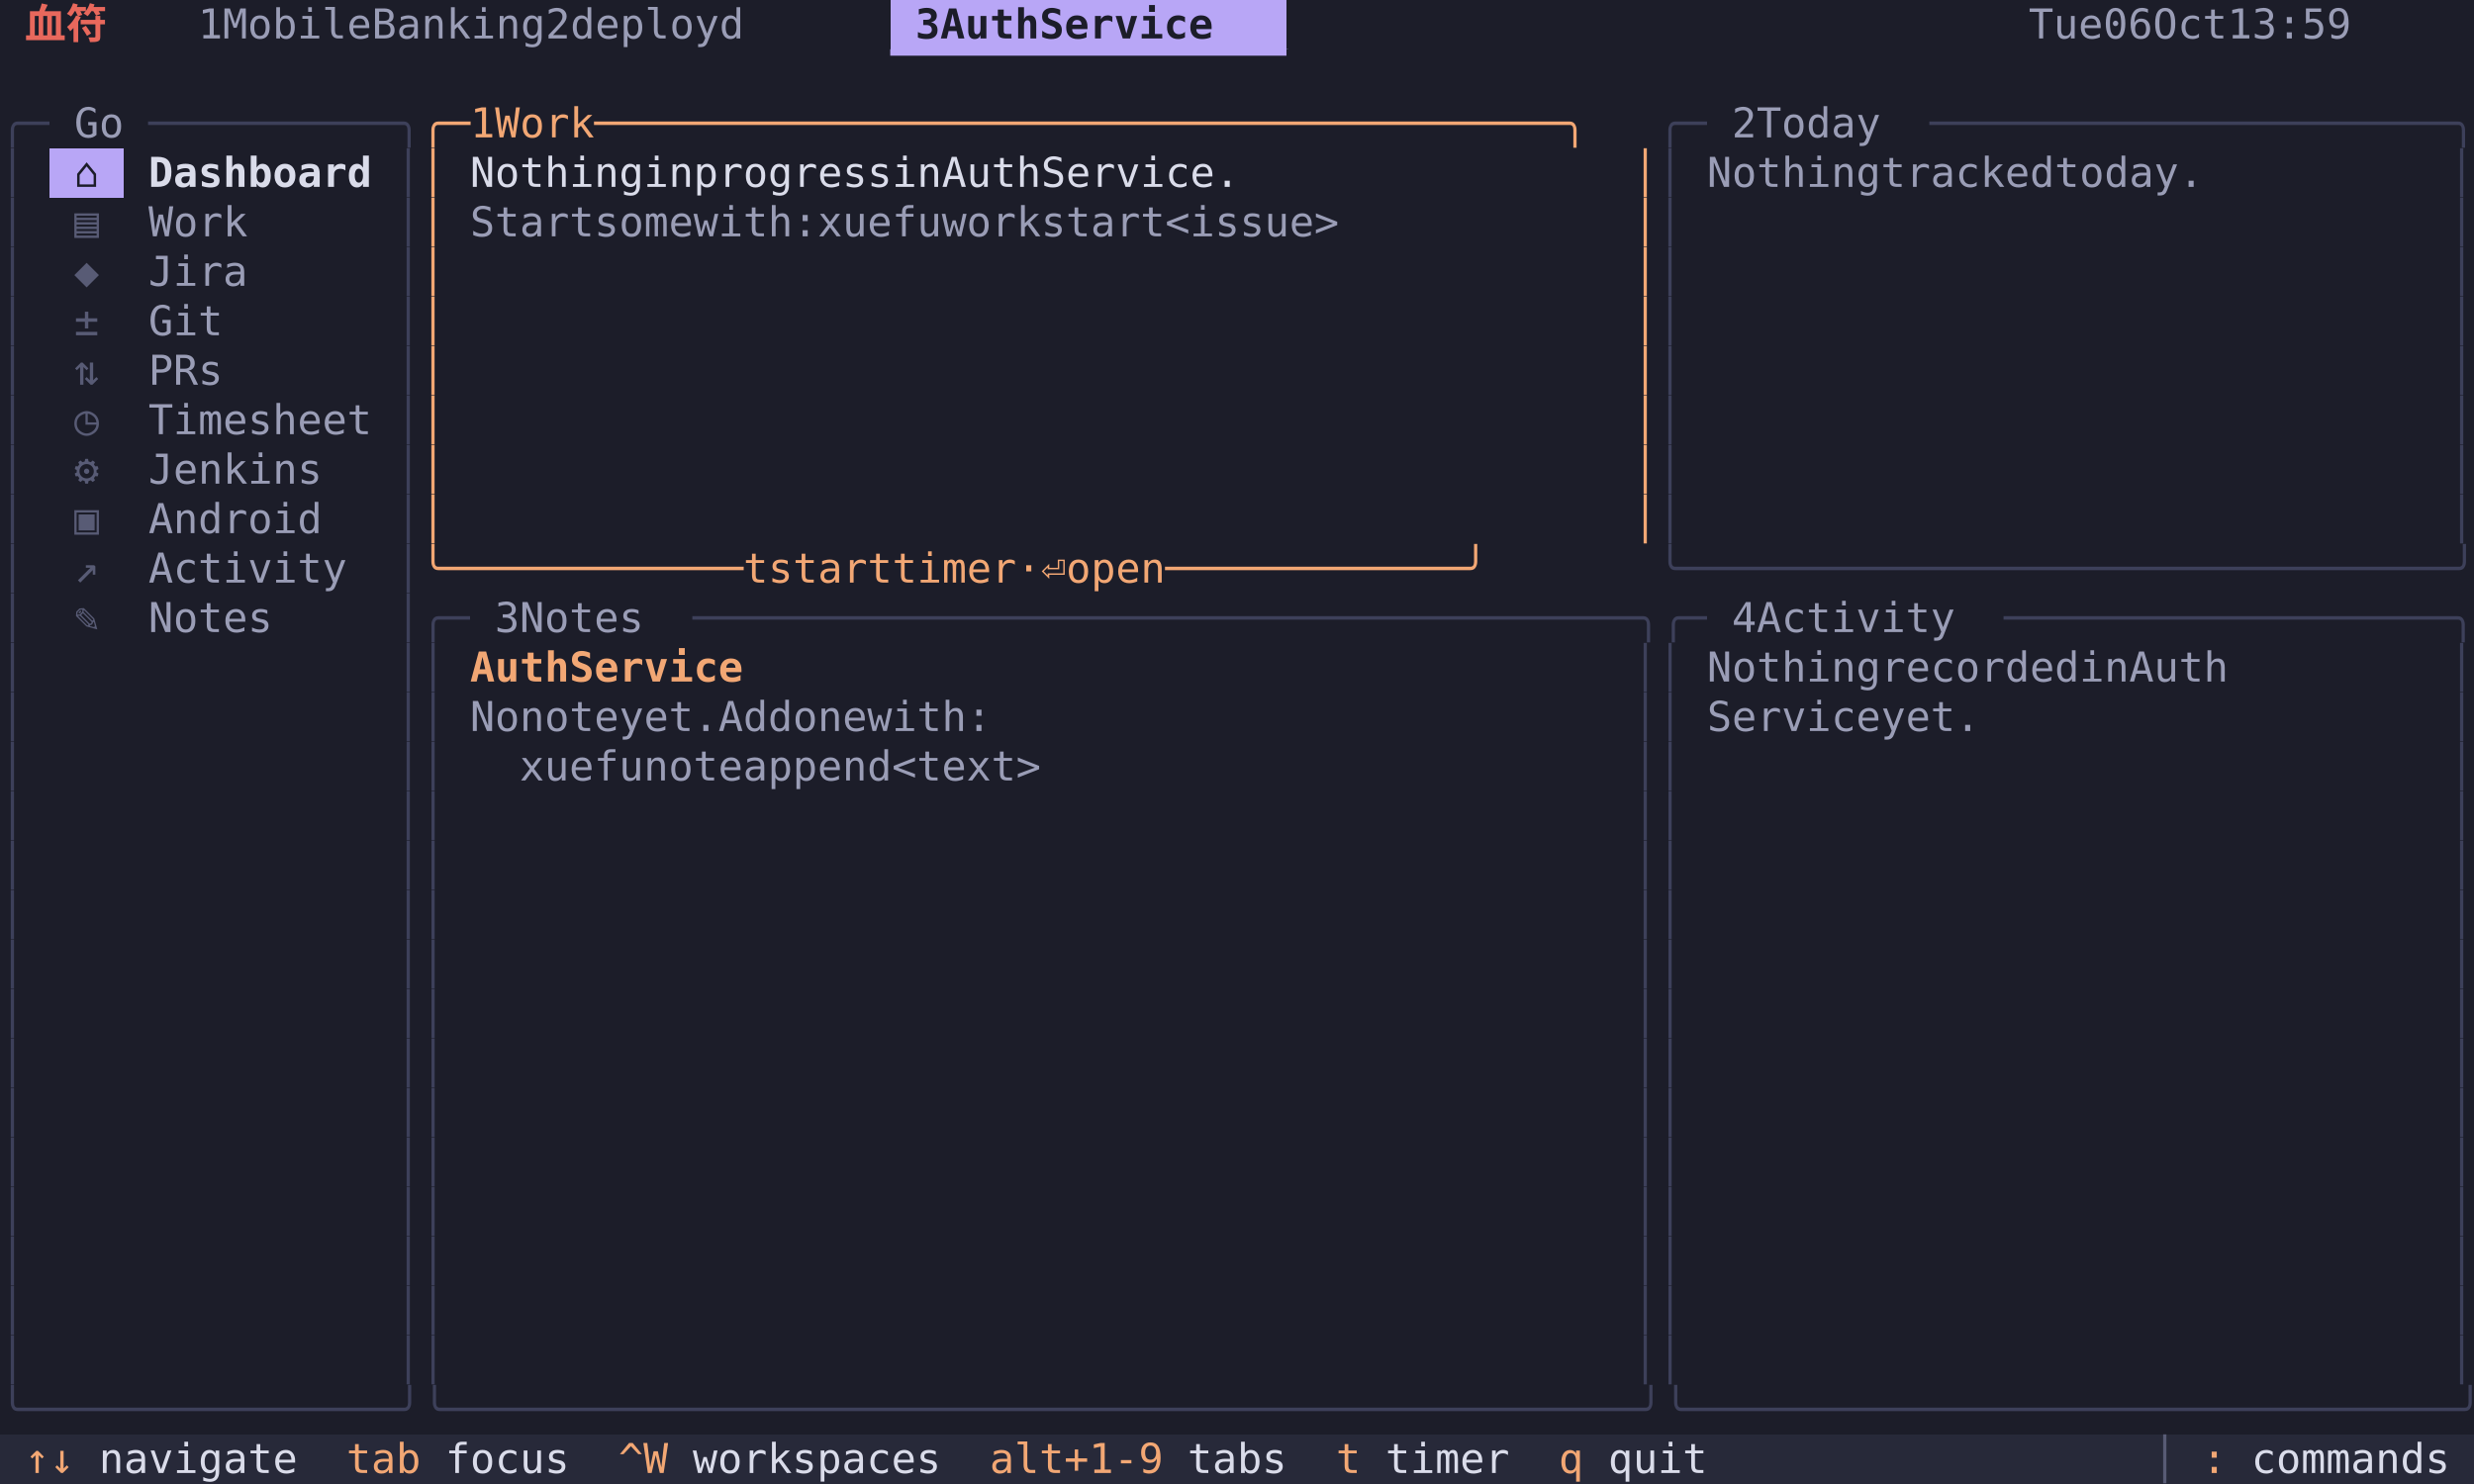
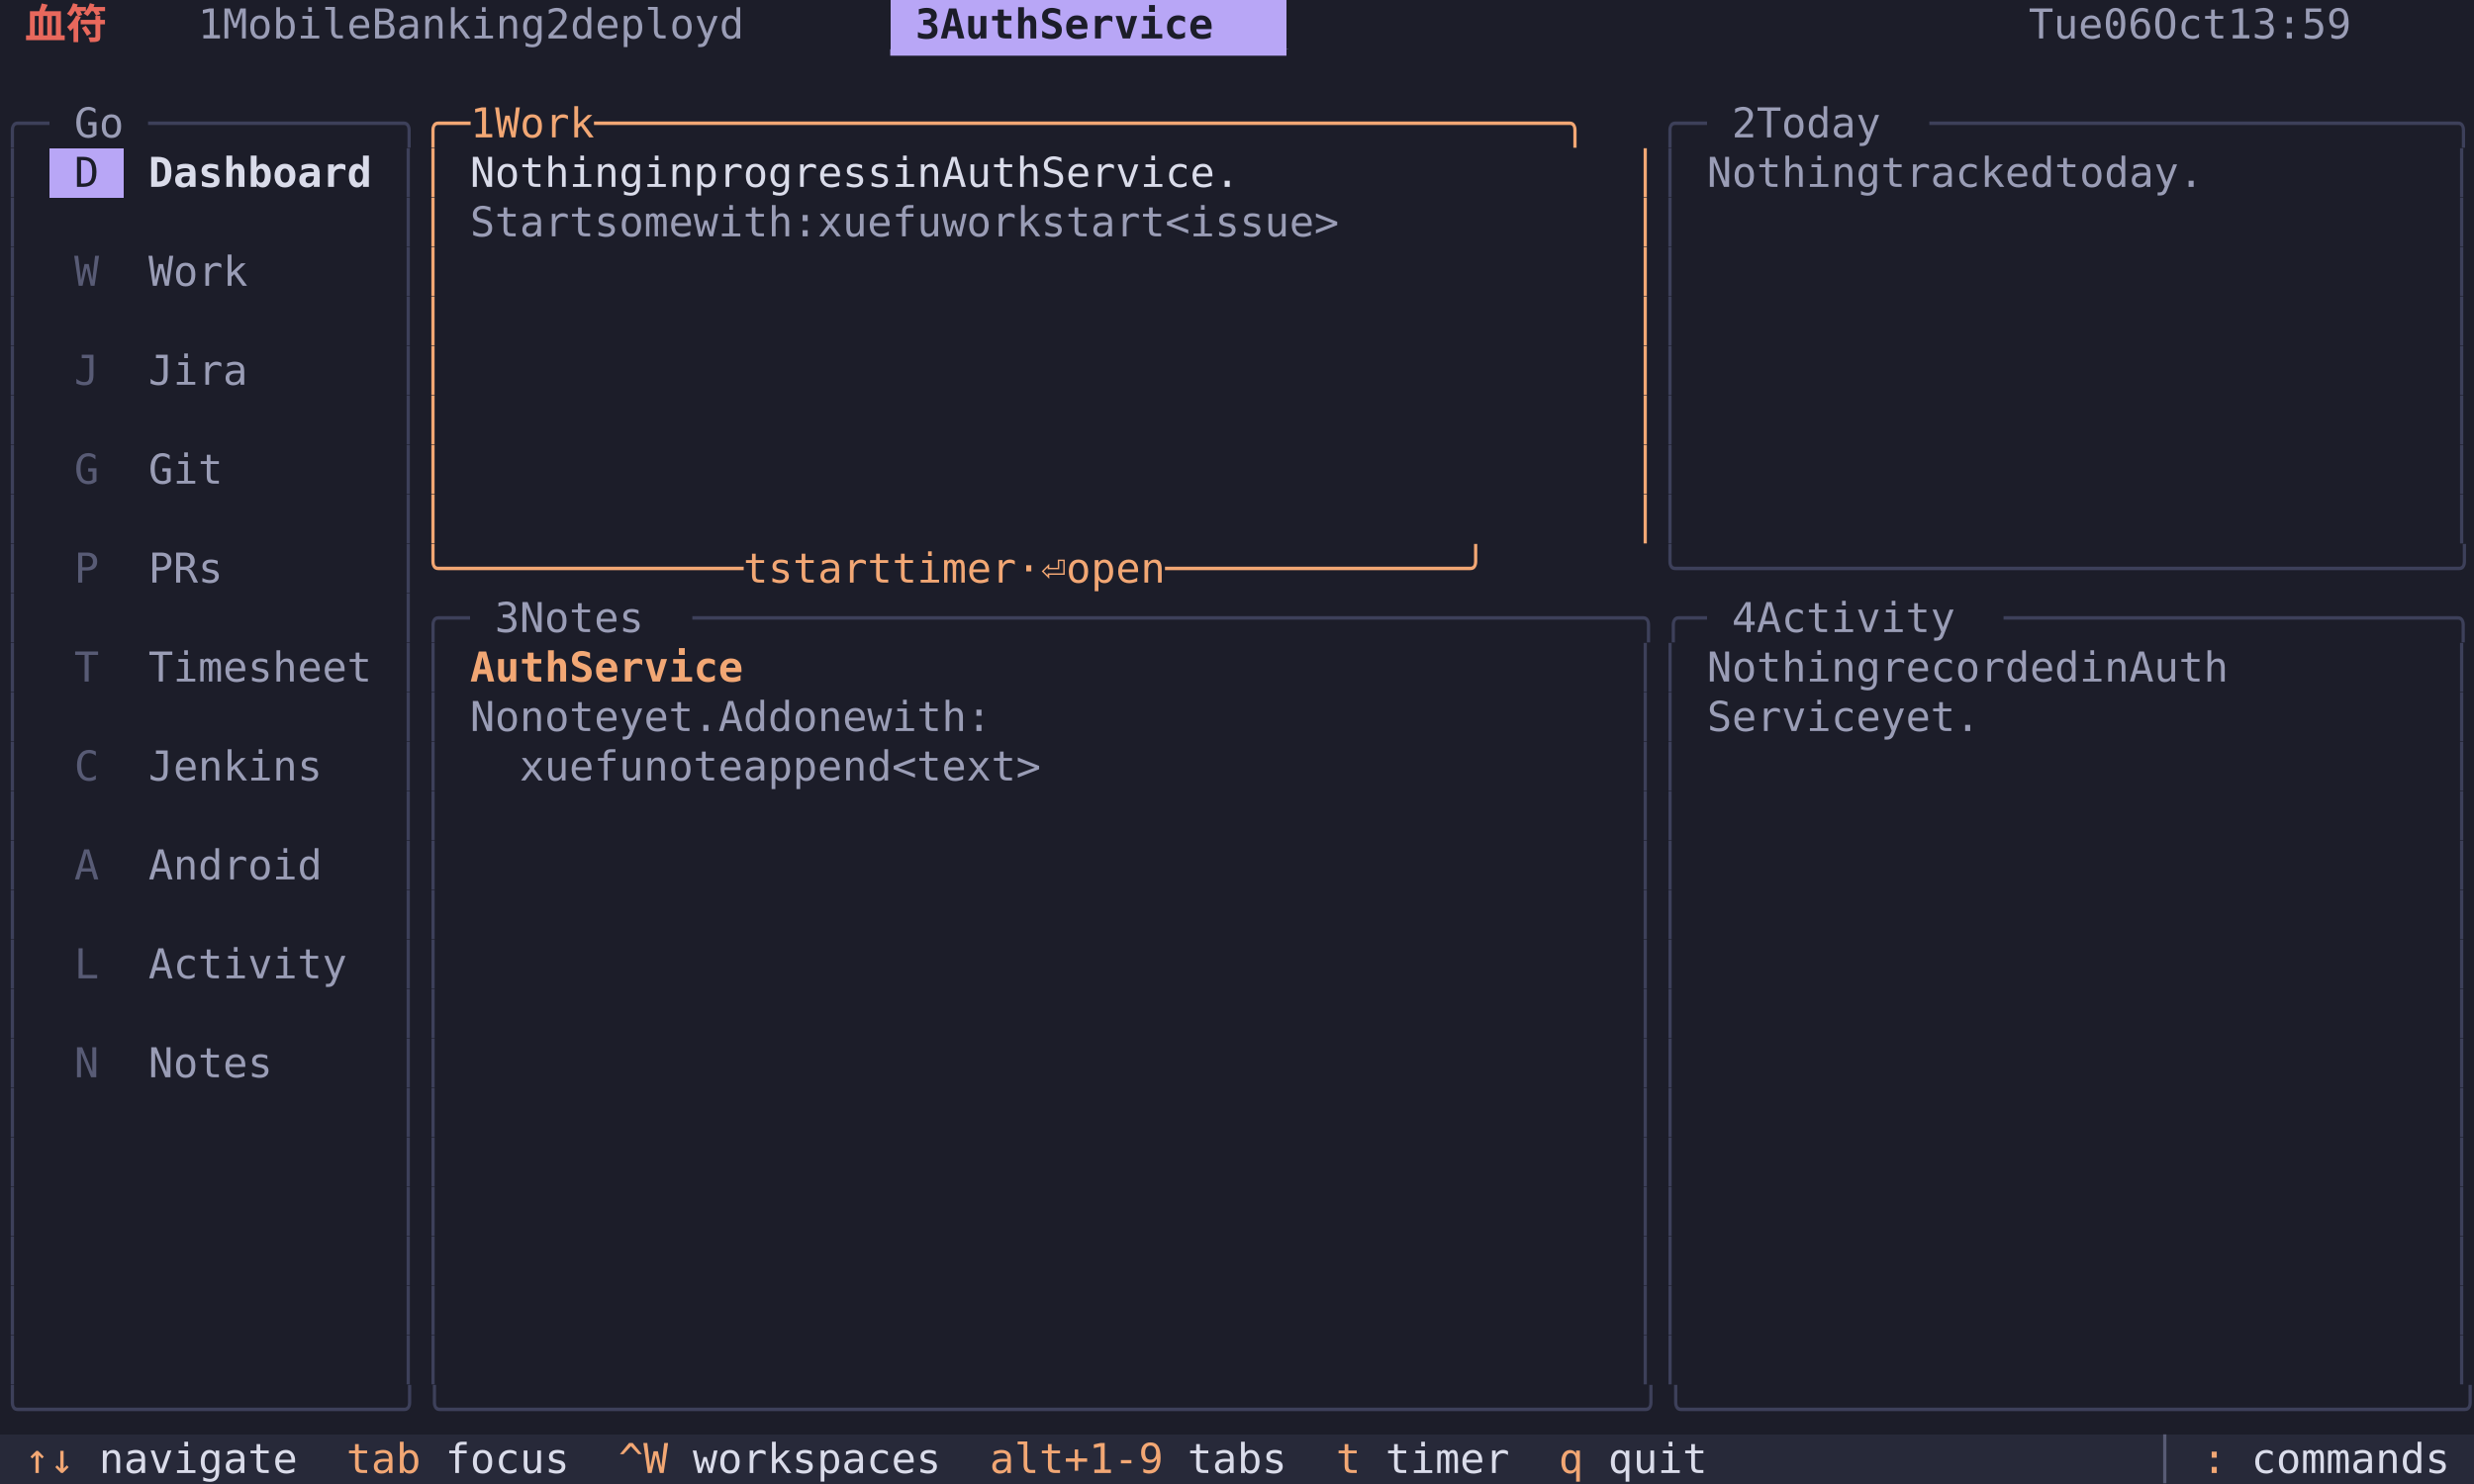
<svg xmlns="http://www.w3.org/2000/svg" width="900" height="540" viewBox="0 0 900 540" font-family="Menlo, 'DejaVu Sans Mono', 'Hiragino Sans GB', 'Noto Sans CJK SC', 'PingFang SC', monospace" font-size="15">
  <rect x="0" y="0" width="9" height="18" fill="#1c1d29" />
  <rect x="9" y="0" width="36" height="18" fill="#1c1d29" />
  <text x="9 27" y="14" fill="#e8685c" font-weight="bold">血符</text>
  <rect x="45" y="0" width="18" height="18" fill="#1c1d29" />
  <rect x="63" y="0" width="261" height="18" fill="#1c1d29" />
  <text x="72 90 99 108 117 126 135 153 162 171 180 189 198 207 234 252 261 270 279 288 297 306" y="14" fill="#9a9db6">1MobileBanking2deployd</text>
  <rect x="324" y="0" width="144" height="18" fill="#b8a6f6" />
  <text x="333 351 360 369 378 396 405 414 423 432 441 450" y="14" fill="#1c1d29" font-weight="bold">3AuthService</text>
  <rect x="468" y="0" width="270" height="18" fill="#1c1d29" />
  <rect x="738" y="0" width="153" height="18" fill="#1c1d29" />
  <text x="738 747 756 774 783 801 810 819 846 855 864 873 882" y="14" fill="#9a9db6">Tue06Oct13:59</text>
  <rect x="891" y="0" width="9" height="18" fill="#1c1d29" />
  <rect x="0" y="18" width="9" height="18" fill="#1c1d29" />
  <rect x="9" y="18" width="459" height="18" fill="#1c1d29" />
  <text x="324 333 342 351 360 369 378 387 396 405 414 423 432 441 450 459" y="32" fill="#b8a6f6">▔▔▔▔▔▔▔▔▔▔▔▔▔▔▔▔</text>
  <rect x="468" y="18" width="432" height="18" fill="#1c1d29" />
  <rect x="0" y="36" width="18" height="18" fill="#1c1d29" />
  <text x="0 9" y="50" fill="#3d405a">╭─</text>
  <rect x="18" y="36" width="36" height="18" fill="#1c1d29" />
  <text x="27 36" y="50" fill="#9a9db6">Go</text>
  <rect x="54" y="36" width="99" height="18" fill="#1c1d29" />
  <text x="54 63 72 81 90 99 108 117 126 135 144" y="50" fill="#3d405a">──────────╮</text>
  <rect x="153" y="36" width="450" height="18" fill="#1c1d29" />
  <text x="153 162 180 198 207 216 225 243 252 261 270 279 288 297 306 315 324 333 342 351 360 369 378 387 396 405 414 423 432 441 450 459 468 477 486 495 504 513 522 531 540 549 558 567 576 585 594" y="50" fill="#f2a774">╭─1Work───────────────────────────────────────╮</text>
  <rect x="603" y="36" width="18" height="18" fill="#1c1d29" />
  <text x="603 612" y="50" fill="#3d405a">╭─</text>
  <rect x="621" y="36" width="81" height="18" fill="#1c1d29" />
  <text x="630 648 657 666 675 684" y="50" fill="#9a9db6">2Today</text>
  <rect x="702" y="36" width="198" height="18" fill="#1c1d29" />
  <text x="702 711 720 729 738 747 756 765 774 783 792 801 810 819 828 837 846 855 864 873 882 891" y="50" fill="#3d405a">─────────────────────╮</text>
  <rect x="0" y="54" width="9" height="18" fill="#1c1d29" />
  <text x="0" y="68" fill="#3d405a">│</text>
  <rect x="9" y="54" width="9" height="18" fill="#1c1d29" />
  <rect x="18" y="54" width="27" height="18" fill="#b8a6f6" />
-   <text x="27" y="68" fill="#1c1d29">⌂</text>
+   <text x="27" y="68" fill="#1c1d29">D</text>
  <rect x="45" y="54" width="90" height="18" fill="#1c1d29" />
  <text x="54 63 72 81 90 99 108 117 126" y="68" fill="#dadcea" font-weight="bold">Dashboard</text>
  <rect x="135" y="54" width="9" height="18" fill="#1c1d29" />
  <rect x="144" y="54" width="9" height="18" fill="#1c1d29" />
  <text x="144" y="68" fill="#3d405a">│</text>
  <rect x="153" y="54" width="9" height="18" fill="#1c1d29" />
  <text x="153" y="68" fill="#f2a774">│</text>
  <rect x="162" y="54" width="9" height="18" fill="#1c1d29" />
  <rect x="171" y="54" width="324" height="18" fill="#1c1d29" />
  <text x="171 180 189 198 207 216 225 243 252 270 279 288 297 306 315 324 333 351 360 378 387 396 405 423 432 441 450 459 468 477 486" y="68" fill="#dadcea">NothinginprogressinAuthService.</text>
  <rect x="495" y="54" width="99" height="18" fill="#1c1d29" />
  <rect x="594" y="54" width="9" height="18" fill="#1c1d29" />
  <text x="594" y="68" fill="#f2a774">│</text>
  <rect x="603" y="54" width="9" height="18" fill="#1c1d29" />
  <text x="603" y="68" fill="#3d405a">│</text>
  <rect x="612" y="54" width="9" height="18" fill="#1c1d29" />
  <rect x="621" y="54" width="198" height="18" fill="#1c1d29" />
  <text x="621 630 639 648 657 666 675 693 702 711 720 729 738 747 765 774 783 792 801 810" y="68" fill="#9a9db6">Nothingtrackedtoday.</text>
  <rect x="819" y="54" width="72" height="18" fill="#1c1d29" />
  <rect x="891" y="54" width="9" height="18" fill="#1c1d29" />
  <text x="891" y="68" fill="#3d405a">│</text>
  <rect x="0" y="72" width="9" height="18" fill="#1c1d29" />
  <text x="0" y="86" fill="#3d405a">│</text>
-   <rect x="9" y="72" width="9" height="18" fill="#1c1d29" />
-   <rect x="18" y="72" width="27" height="18" fill="#1c1d29" />
-   <text x="27" y="86" fill="#585b75">▤</text>
-   <rect x="45" y="72" width="45" height="18" fill="#1c1d29" />
-   <text x="54 63 72 81" y="86" fill="#9a9db6">Work</text>
-   <rect x="90" y="72" width="54" height="18" fill="#1c1d29" />
+   <rect x="9" y="72" width="135" height="18" fill="#1c1d29" />
  <rect x="144" y="72" width="9" height="18" fill="#1c1d29" />
  <text x="144" y="86" fill="#3d405a">│</text>
  <rect x="153" y="72" width="9" height="18" fill="#1c1d29" />
  <text x="153" y="86" fill="#f2a774">│</text>
  <rect x="162" y="72" width="9" height="18" fill="#1c1d29" />
  <rect x="171" y="72" width="369" height="18" fill="#1c1d29" />
  <text x="171 180 189 198 207 225 234 243 252 270 279 288 297 306 324 333 342 351 360 378 387 396 405 423 432 441 450 459 477 486 495 504 513 522 531" y="86" fill="#9a9db6">Startsomewith:xuefuworkstart&lt;issue&gt;</text>
  <rect x="540" y="72" width="54" height="18" fill="#1c1d29" />
  <rect x="594" y="72" width="9" height="18" fill="#1c1d29" />
  <text x="594" y="86" fill="#f2a774">│</text>
  <rect x="603" y="72" width="9" height="18" fill="#1c1d29" />
  <text x="603" y="86" fill="#3d405a">│</text>
  <rect x="612" y="72" width="279" height="18" fill="#1c1d29" />
  <rect x="891" y="72" width="9" height="18" fill="#1c1d29" />
  <text x="891" y="86" fill="#3d405a">│</text>
  <rect x="0" y="90" width="9" height="18" fill="#1c1d29" />
  <text x="0" y="104" fill="#3d405a">│</text>
  <rect x="9" y="90" width="9" height="18" fill="#1c1d29" />
  <rect x="18" y="90" width="27" height="18" fill="#1c1d29" />
-   <text x="27" y="104" fill="#585b75">◆</text>
+   <text x="27" y="104" fill="#585b75">W</text>
  <rect x="45" y="90" width="45" height="18" fill="#1c1d29" />
-   <text x="54 63 72 81" y="104" fill="#9a9db6">Jira</text>
+   <text x="54 63 72 81" y="104" fill="#9a9db6">Work</text>
  <rect x="90" y="90" width="54" height="18" fill="#1c1d29" />
  <rect x="144" y="90" width="9" height="18" fill="#1c1d29" />
  <text x="144" y="104" fill="#3d405a">│</text>
  <rect x="153" y="90" width="9" height="18" fill="#1c1d29" />
  <text x="153" y="104" fill="#f2a774">│</text>
  <rect x="162" y="90" width="432" height="18" fill="#1c1d29" />
  <rect x="594" y="90" width="9" height="18" fill="#1c1d29" />
  <text x="594" y="104" fill="#f2a774">│</text>
  <rect x="603" y="90" width="9" height="18" fill="#1c1d29" />
  <text x="603" y="104" fill="#3d405a">│</text>
  <rect x="612" y="90" width="279" height="18" fill="#1c1d29" />
  <rect x="891" y="90" width="9" height="18" fill="#1c1d29" />
  <text x="891" y="104" fill="#3d405a">│</text>
  <rect x="0" y="108" width="9" height="18" fill="#1c1d29" />
  <text x="0" y="122" fill="#3d405a">│</text>
-   <rect x="9" y="108" width="9" height="18" fill="#1c1d29" />
-   <rect x="18" y="108" width="27" height="18" fill="#1c1d29" />
-   <text x="27" y="122" fill="#585b75">±</text>
-   <rect x="45" y="108" width="36" height="18" fill="#1c1d29" />
-   <text x="54 63 72" y="122" fill="#9a9db6">Git</text>
-   <rect x="81" y="108" width="63" height="18" fill="#1c1d29" />
+   <rect x="9" y="108" width="135" height="18" fill="#1c1d29" />
  <rect x="144" y="108" width="9" height="18" fill="#1c1d29" />
  <text x="144" y="122" fill="#3d405a">│</text>
  <rect x="153" y="108" width="9" height="18" fill="#1c1d29" />
  <text x="153" y="122" fill="#f2a774">│</text>
  <rect x="162" y="108" width="432" height="18" fill="#1c1d29" />
  <rect x="594" y="108" width="9" height="18" fill="#1c1d29" />
  <text x="594" y="122" fill="#f2a774">│</text>
  <rect x="603" y="108" width="9" height="18" fill="#1c1d29" />
  <text x="603" y="122" fill="#3d405a">│</text>
  <rect x="612" y="108" width="279" height="18" fill="#1c1d29" />
  <rect x="891" y="108" width="9" height="18" fill="#1c1d29" />
  <text x="891" y="122" fill="#3d405a">│</text>
  <rect x="0" y="126" width="9" height="18" fill="#1c1d29" />
  <text x="0" y="140" fill="#3d405a">│</text>
  <rect x="9" y="126" width="9" height="18" fill="#1c1d29" />
  <rect x="18" y="126" width="27" height="18" fill="#1c1d29" />
-   <text x="27" y="140" fill="#585b75">⇅</text>
-   <rect x="45" y="126" width="36" height="18" fill="#1c1d29" />
-   <text x="54 63 72" y="140" fill="#9a9db6">PRs</text>
-   <rect x="81" y="126" width="63" height="18" fill="#1c1d29" />
+   <text x="27" y="140" fill="#585b75">J</text>
+   <rect x="45" y="126" width="45" height="18" fill="#1c1d29" />
+   <text x="54 63 72 81" y="140" fill="#9a9db6">Jira</text>
+   <rect x="90" y="126" width="54" height="18" fill="#1c1d29" />
  <rect x="144" y="126" width="9" height="18" fill="#1c1d29" />
  <text x="144" y="140" fill="#3d405a">│</text>
  <rect x="153" y="126" width="9" height="18" fill="#1c1d29" />
  <text x="153" y="140" fill="#f2a774">│</text>
  <rect x="162" y="126" width="432" height="18" fill="#1c1d29" />
  <rect x="594" y="126" width="9" height="18" fill="#1c1d29" />
  <text x="594" y="140" fill="#f2a774">│</text>
  <rect x="603" y="126" width="9" height="18" fill="#1c1d29" />
  <text x="603" y="140" fill="#3d405a">│</text>
  <rect x="612" y="126" width="279" height="18" fill="#1c1d29" />
  <rect x="891" y="126" width="9" height="18" fill="#1c1d29" />
  <text x="891" y="140" fill="#3d405a">│</text>
  <rect x="0" y="144" width="9" height="18" fill="#1c1d29" />
  <text x="0" y="158" fill="#3d405a">│</text>
-   <rect x="9" y="144" width="9" height="18" fill="#1c1d29" />
-   <rect x="18" y="144" width="27" height="18" fill="#1c1d29" />
-   <text x="27" y="158" fill="#585b75">◷</text>
-   <rect x="45" y="144" width="90" height="18" fill="#1c1d29" />
-   <text x="54 63 72 81 90 99 108 117 126" y="158" fill="#9a9db6">Timesheet</text>
-   <rect x="135" y="144" width="9" height="18" fill="#1c1d29" />
+   <rect x="9" y="144" width="135" height="18" fill="#1c1d29" />
  <rect x="144" y="144" width="9" height="18" fill="#1c1d29" />
  <text x="144" y="158" fill="#3d405a">│</text>
  <rect x="153" y="144" width="9" height="18" fill="#1c1d29" />
  <text x="153" y="158" fill="#f2a774">│</text>
  <rect x="162" y="144" width="432" height="18" fill="#1c1d29" />
  <rect x="594" y="144" width="9" height="18" fill="#1c1d29" />
  <text x="594" y="158" fill="#f2a774">│</text>
  <rect x="603" y="144" width="9" height="18" fill="#1c1d29" />
  <text x="603" y="158" fill="#3d405a">│</text>
  <rect x="612" y="144" width="279" height="18" fill="#1c1d29" />
  <rect x="891" y="144" width="9" height="18" fill="#1c1d29" />
  <text x="891" y="158" fill="#3d405a">│</text>
  <rect x="0" y="162" width="9" height="18" fill="#1c1d29" />
  <text x="0" y="176" fill="#3d405a">│</text>
  <rect x="9" y="162" width="9" height="18" fill="#1c1d29" />
  <rect x="18" y="162" width="27" height="18" fill="#1c1d29" />
-   <text x="27" y="176" fill="#585b75">⚙</text>
-   <rect x="45" y="162" width="72" height="18" fill="#1c1d29" />
-   <text x="54 63 72 81 90 99 108" y="176" fill="#9a9db6">Jenkins</text>
-   <rect x="117" y="162" width="27" height="18" fill="#1c1d29" />
+   <text x="27" y="176" fill="#585b75">G</text>
+   <rect x="45" y="162" width="36" height="18" fill="#1c1d29" />
+   <text x="54 63 72" y="176" fill="#9a9db6">Git</text>
+   <rect x="81" y="162" width="63" height="18" fill="#1c1d29" />
  <rect x="144" y="162" width="9" height="18" fill="#1c1d29" />
  <text x="144" y="176" fill="#3d405a">│</text>
  <rect x="153" y="162" width="9" height="18" fill="#1c1d29" />
  <text x="153" y="176" fill="#f2a774">│</text>
  <rect x="162" y="162" width="432" height="18" fill="#1c1d29" />
  <rect x="594" y="162" width="9" height="18" fill="#1c1d29" />
  <text x="594" y="176" fill="#f2a774">│</text>
  <rect x="603" y="162" width="9" height="18" fill="#1c1d29" />
  <text x="603" y="176" fill="#3d405a">│</text>
  <rect x="612" y="162" width="279" height="18" fill="#1c1d29" />
  <rect x="891" y="162" width="9" height="18" fill="#1c1d29" />
  <text x="891" y="176" fill="#3d405a">│</text>
  <rect x="0" y="180" width="9" height="18" fill="#1c1d29" />
  <text x="0" y="194" fill="#3d405a">│</text>
-   <rect x="9" y="180" width="9" height="18" fill="#1c1d29" />
-   <rect x="18" y="180" width="27" height="18" fill="#1c1d29" />
-   <text x="27" y="194" fill="#585b75">▣</text>
-   <rect x="45" y="180" width="72" height="18" fill="#1c1d29" />
-   <text x="54 63 72 81 90 99 108" y="194" fill="#9a9db6">Android</text>
-   <rect x="117" y="180" width="27" height="18" fill="#1c1d29" />
+   <rect x="9" y="180" width="135" height="18" fill="#1c1d29" />
  <rect x="144" y="180" width="9" height="18" fill="#1c1d29" />
  <text x="144" y="194" fill="#3d405a">│</text>
  <rect x="153" y="180" width="9" height="18" fill="#1c1d29" />
  <text x="153" y="194" fill="#f2a774">│</text>
  <rect x="162" y="180" width="432" height="18" fill="#1c1d29" />
  <rect x="594" y="180" width="9" height="18" fill="#1c1d29" />
  <text x="594" y="194" fill="#f2a774">│</text>
  <rect x="603" y="180" width="9" height="18" fill="#1c1d29" />
  <text x="603" y="194" fill="#3d405a">│</text>
  <rect x="612" y="180" width="279" height="18" fill="#1c1d29" />
  <rect x="891" y="180" width="9" height="18" fill="#1c1d29" />
  <text x="891" y="194" fill="#3d405a">│</text>
  <rect x="0" y="198" width="9" height="18" fill="#1c1d29" />
  <text x="0" y="212" fill="#3d405a">│</text>
  <rect x="9" y="198" width="9" height="18" fill="#1c1d29" />
  <rect x="18" y="198" width="27" height="18" fill="#1c1d29" />
-   <text x="27" y="212" fill="#585b75">↗</text>
-   <rect x="45" y="198" width="81" height="18" fill="#1c1d29" />
-   <text x="54 63 72 81 90 99 108 117" y="212" fill="#9a9db6">Activity</text>
-   <rect x="126" y="198" width="18" height="18" fill="#1c1d29" />
+   <text x="27" y="212" fill="#585b75">P</text>
+   <rect x="45" y="198" width="36" height="18" fill="#1c1d29" />
+   <text x="54 63 72" y="212" fill="#9a9db6">PRs</text>
+   <rect x="81" y="198" width="63" height="18" fill="#1c1d29" />
  <rect x="144" y="198" width="9" height="18" fill="#1c1d29" />
  <text x="144" y="212" fill="#3d405a">│</text>
  <rect x="153" y="198" width="450" height="18" fill="#1c1d29" />
  <text x="153 162 171 180 189 198 207 216 225 234 243 252 261 279 297 306 315 324 333 351 360 369 378 387 405 423 441 450 459 468 486 495 504 513 522 531 540 549 558 567 576 585 594" y="212" fill="#f2a774">╰────────────tstarttimer·⏎open────────────╯</text>
  <rect x="603" y="198" width="297" height="18" fill="#1c1d29" />
  <text x="603 612 621 630 639 648 657 666 675 684 693 702 711 720 729 738 747 756 765 774 783 792 801 810 819 828 837 846 855 864 873 882 891" y="212" fill="#3d405a">╰───────────────────────────────╯</text>
  <rect x="0" y="216" width="9" height="18" fill="#1c1d29" />
  <text x="0" y="230" fill="#3d405a">│</text>
-   <rect x="9" y="216" width="9" height="18" fill="#1c1d29" />
-   <rect x="18" y="216" width="27" height="18" fill="#1c1d29" />
-   <text x="27" y="230" fill="#585b75">✎</text>
-   <rect x="45" y="216" width="54" height="18" fill="#1c1d29" />
-   <text x="54 63 72 81 90" y="230" fill="#9a9db6">Notes</text>
-   <rect x="99" y="216" width="45" height="18" fill="#1c1d29" />
+   <rect x="9" y="216" width="135" height="18" fill="#1c1d29" />
  <rect x="144" y="216" width="27" height="18" fill="#1c1d29" />
  <text x="144 153 162" y="230" fill="#3d405a">│╭─</text>
  <rect x="171" y="216" width="81" height="18" fill="#1c1d29" />
  <text x="180 198 207 216 225 234" y="230" fill="#9a9db6">3Notes</text>
  <rect x="252" y="216" width="369" height="18" fill="#1c1d29" />
  <text x="252 261 270 279 288 297 306 315 324 333 342 351 360 369 378 387 396 405 414 423 432 441 450 459 468 477 486 495 504 513 522 531 540 549 558 567 576 585 594 603 612" y="230" fill="#3d405a">──────────────────────────────────────╮╭─</text>
  <rect x="621" y="216" width="108" height="18" fill="#1c1d29" />
  <text x="630 648 657 666 675 684 693 702 711" y="230" fill="#9a9db6">4Activity</text>
  <rect x="729" y="216" width="171" height="18" fill="#1c1d29" />
  <text x="729 738 747 756 765 774 783 792 801 810 819 828 837 846 855 864 873 882 891" y="230" fill="#3d405a">──────────────────╮</text>
  <rect x="0" y="234" width="9" height="18" fill="#1c1d29" />
  <text x="0" y="248" fill="#3d405a">│</text>
-   <rect x="9" y="234" width="135" height="18" fill="#1c1d29" />
+   <rect x="9" y="234" width="9" height="18" fill="#1c1d29" />
+   <rect x="18" y="234" width="27" height="18" fill="#1c1d29" />
+   <text x="27" y="248" fill="#585b75">T</text>
+   <rect x="45" y="234" width="90" height="18" fill="#1c1d29" />
+   <text x="54 63 72 81 90 99 108 117 126" y="248" fill="#9a9db6">Timesheet</text>
+   <rect x="135" y="234" width="9" height="18" fill="#1c1d29" />
  <rect x="144" y="234" width="18" height="18" fill="#1c1d29" />
  <text x="144 153" y="248" fill="#3d405a">││</text>
  <rect x="162" y="234" width="9" height="18" fill="#1c1d29" />
  <rect x="171" y="234" width="108" height="18" fill="#1c1d29" />
  <text x="171 180 189 198 216 225 234 243 252 261 270" y="248" fill="#f2a774" font-weight="bold">AuthService</text>
  <rect x="279" y="234" width="315" height="18" fill="#1c1d29" />
  <rect x="594" y="234" width="18" height="18" fill="#1c1d29" />
  <text x="594 603" y="248" fill="#3d405a">││</text>
  <rect x="612" y="234" width="9" height="18" fill="#1c1d29" />
  <rect x="621" y="234" width="225" height="18" fill="#1c1d29" />
  <text x="621 630 639 648 657 666 675 693 702 711 720 729 738 747 756 774 783 801 810 819 828" y="248" fill="#9a9db6">NothingrecordedinAuth</text>
  <rect x="846" y="234" width="45" height="18" fill="#1c1d29" />
  <rect x="891" y="234" width="9" height="18" fill="#1c1d29" />
  <text x="891" y="248" fill="#3d405a">│</text>
  <rect x="0" y="252" width="9" height="18" fill="#1c1d29" />
  <text x="0" y="266" fill="#3d405a">│</text>
  <rect x="9" y="252" width="135" height="18" fill="#1c1d29" />
  <rect x="144" y="252" width="18" height="18" fill="#1c1d29" />
  <text x="144 153" y="266" fill="#3d405a">││</text>
  <rect x="162" y="252" width="9" height="18" fill="#1c1d29" />
  <rect x="171" y="252" width="234" height="18" fill="#1c1d29" />
  <text x="171 180 198 207 216 225 243 252 261 270 288 297 306 324 333 342 360 369 378 387 396" y="266" fill="#9a9db6">Nonoteyet.Addonewith:</text>
  <rect x="405" y="252" width="189" height="18" fill="#1c1d29" />
  <rect x="594" y="252" width="18" height="18" fill="#1c1d29" />
  <text x="594 603" y="266" fill="#3d405a">││</text>
  <rect x="612" y="252" width="9" height="18" fill="#1c1d29" />
  <rect x="621" y="252" width="108" height="18" fill="#1c1d29" />
  <text x="621 630 639 648 657 666 675 693 702 711 720" y="266" fill="#9a9db6">Serviceyet.</text>
  <rect x="729" y="252" width="162" height="18" fill="#1c1d29" />
  <rect x="891" y="252" width="9" height="18" fill="#1c1d29" />
  <text x="891" y="266" fill="#3d405a">│</text>
  <rect x="0" y="270" width="9" height="18" fill="#1c1d29" />
  <text x="0" y="284" fill="#3d405a">│</text>
-   <rect x="9" y="270" width="135" height="18" fill="#1c1d29" />
+   <rect x="9" y="270" width="9" height="18" fill="#1c1d29" />
+   <rect x="18" y="270" width="27" height="18" fill="#1c1d29" />
+   <text x="27" y="284" fill="#585b75">C</text>
+   <rect x="45" y="270" width="72" height="18" fill="#1c1d29" />
+   <text x="54 63 72 81 90 99 108" y="284" fill="#9a9db6">Jenkins</text>
+   <rect x="117" y="270" width="27" height="18" fill="#1c1d29" />
  <rect x="144" y="270" width="18" height="18" fill="#1c1d29" />
  <text x="144 153" y="284" fill="#3d405a">││</text>
  <rect x="162" y="270" width="9" height="18" fill="#1c1d29" />
  <rect x="171" y="270" width="234" height="18" fill="#1c1d29" />
  <text x="189 198 207 216 225 243 252 261 270 288 297 306 315 324 333 351 360 369 378 387 396" y="284" fill="#9a9db6">xuefunoteappend&lt;text&gt;</text>
  <rect x="405" y="270" width="189" height="18" fill="#1c1d29" />
  <rect x="594" y="270" width="18" height="18" fill="#1c1d29" />
  <text x="594 603" y="284" fill="#3d405a">││</text>
  <rect x="612" y="270" width="279" height="18" fill="#1c1d29" />
  <rect x="891" y="270" width="9" height="18" fill="#1c1d29" />
  <text x="891" y="284" fill="#3d405a">│</text>
  <rect x="0" y="288" width="9" height="18" fill="#1c1d29" />
  <text x="0" y="302" fill="#3d405a">│</text>
  <rect x="9" y="288" width="135" height="18" fill="#1c1d29" />
  <rect x="144" y="288" width="18" height="18" fill="#1c1d29" />
  <text x="144 153" y="302" fill="#3d405a">││</text>
  <rect x="162" y="288" width="432" height="18" fill="#1c1d29" />
  <rect x="594" y="288" width="18" height="18" fill="#1c1d29" />
  <text x="594 603" y="302" fill="#3d405a">││</text>
  <rect x="612" y="288" width="279" height="18" fill="#1c1d29" />
  <rect x="891" y="288" width="9" height="18" fill="#1c1d29" />
  <text x="891" y="302" fill="#3d405a">│</text>
  <rect x="0" y="306" width="9" height="18" fill="#1c1d29" />
  <text x="0" y="320" fill="#3d405a">│</text>
-   <rect x="9" y="306" width="135" height="18" fill="#1c1d29" />
+   <rect x="9" y="306" width="9" height="18" fill="#1c1d29" />
+   <rect x="18" y="306" width="27" height="18" fill="#1c1d29" />
+   <text x="27" y="320" fill="#585b75">A</text>
+   <rect x="45" y="306" width="72" height="18" fill="#1c1d29" />
+   <text x="54 63 72 81 90 99 108" y="320" fill="#9a9db6">Android</text>
+   <rect x="117" y="306" width="27" height="18" fill="#1c1d29" />
  <rect x="144" y="306" width="18" height="18" fill="#1c1d29" />
  <text x="144 153" y="320" fill="#3d405a">││</text>
  <rect x="162" y="306" width="432" height="18" fill="#1c1d29" />
  <rect x="594" y="306" width="18" height="18" fill="#1c1d29" />
  <text x="594 603" y="320" fill="#3d405a">││</text>
  <rect x="612" y="306" width="279" height="18" fill="#1c1d29" />
  <rect x="891" y="306" width="9" height="18" fill="#1c1d29" />
  <text x="891" y="320" fill="#3d405a">│</text>
  <rect x="0" y="324" width="9" height="18" fill="#1c1d29" />
  <text x="0" y="338" fill="#3d405a">│</text>
  <rect x="9" y="324" width="135" height="18" fill="#1c1d29" />
  <rect x="144" y="324" width="18" height="18" fill="#1c1d29" />
  <text x="144 153" y="338" fill="#3d405a">││</text>
  <rect x="162" y="324" width="432" height="18" fill="#1c1d29" />
  <rect x="594" y="324" width="18" height="18" fill="#1c1d29" />
  <text x="594 603" y="338" fill="#3d405a">││</text>
  <rect x="612" y="324" width="279" height="18" fill="#1c1d29" />
  <rect x="891" y="324" width="9" height="18" fill="#1c1d29" />
  <text x="891" y="338" fill="#3d405a">│</text>
  <rect x="0" y="342" width="9" height="18" fill="#1c1d29" />
  <text x="0" y="356" fill="#3d405a">│</text>
-   <rect x="9" y="342" width="135" height="18" fill="#1c1d29" />
+   <rect x="9" y="342" width="9" height="18" fill="#1c1d29" />
+   <rect x="18" y="342" width="27" height="18" fill="#1c1d29" />
+   <text x="27" y="356" fill="#585b75">L</text>
+   <rect x="45" y="342" width="81" height="18" fill="#1c1d29" />
+   <text x="54 63 72 81 90 99 108 117" y="356" fill="#9a9db6">Activity</text>
+   <rect x="126" y="342" width="18" height="18" fill="#1c1d29" />
  <rect x="144" y="342" width="18" height="18" fill="#1c1d29" />
  <text x="144 153" y="356" fill="#3d405a">││</text>
  <rect x="162" y="342" width="432" height="18" fill="#1c1d29" />
  <rect x="594" y="342" width="18" height="18" fill="#1c1d29" />
  <text x="594 603" y="356" fill="#3d405a">││</text>
  <rect x="612" y="342" width="279" height="18" fill="#1c1d29" />
  <rect x="891" y="342" width="9" height="18" fill="#1c1d29" />
  <text x="891" y="356" fill="#3d405a">│</text>
  <rect x="0" y="360" width="9" height="18" fill="#1c1d29" />
  <text x="0" y="374" fill="#3d405a">│</text>
  <rect x="9" y="360" width="135" height="18" fill="#1c1d29" />
  <rect x="144" y="360" width="18" height="18" fill="#1c1d29" />
  <text x="144 153" y="374" fill="#3d405a">││</text>
  <rect x="162" y="360" width="432" height="18" fill="#1c1d29" />
  <rect x="594" y="360" width="18" height="18" fill="#1c1d29" />
  <text x="594 603" y="374" fill="#3d405a">││</text>
  <rect x="612" y="360" width="279" height="18" fill="#1c1d29" />
  <rect x="891" y="360" width="9" height="18" fill="#1c1d29" />
  <text x="891" y="374" fill="#3d405a">│</text>
  <rect x="0" y="378" width="9" height="18" fill="#1c1d29" />
  <text x="0" y="392" fill="#3d405a">│</text>
-   <rect x="9" y="378" width="135" height="18" fill="#1c1d29" />
+   <rect x="9" y="378" width="9" height="18" fill="#1c1d29" />
+   <rect x="18" y="378" width="27" height="18" fill="#1c1d29" />
+   <text x="27" y="392" fill="#585b75">N</text>
+   <rect x="45" y="378" width="54" height="18" fill="#1c1d29" />
+   <text x="54 63 72 81 90" y="392" fill="#9a9db6">Notes</text>
+   <rect x="99" y="378" width="45" height="18" fill="#1c1d29" />
  <rect x="144" y="378" width="18" height="18" fill="#1c1d29" />
  <text x="144 153" y="392" fill="#3d405a">││</text>
  <rect x="162" y="378" width="432" height="18" fill="#1c1d29" />
  <rect x="594" y="378" width="18" height="18" fill="#1c1d29" />
  <text x="594 603" y="392" fill="#3d405a">││</text>
  <rect x="612" y="378" width="279" height="18" fill="#1c1d29" />
  <rect x="891" y="378" width="9" height="18" fill="#1c1d29" />
  <text x="891" y="392" fill="#3d405a">│</text>
  <rect x="0" y="396" width="9" height="18" fill="#1c1d29" />
  <text x="0" y="410" fill="#3d405a">│</text>
  <rect x="9" y="396" width="135" height="18" fill="#1c1d29" />
  <rect x="144" y="396" width="18" height="18" fill="#1c1d29" />
  <text x="144 153" y="410" fill="#3d405a">││</text>
  <rect x="162" y="396" width="432" height="18" fill="#1c1d29" />
  <rect x="594" y="396" width="18" height="18" fill="#1c1d29" />
  <text x="594 603" y="410" fill="#3d405a">││</text>
  <rect x="612" y="396" width="279" height="18" fill="#1c1d29" />
  <rect x="891" y="396" width="9" height="18" fill="#1c1d29" />
  <text x="891" y="410" fill="#3d405a">│</text>
  <rect x="0" y="414" width="9" height="18" fill="#1c1d29" />
  <text x="0" y="428" fill="#3d405a">│</text>
  <rect x="9" y="414" width="135" height="18" fill="#1c1d29" />
  <rect x="144" y="414" width="18" height="18" fill="#1c1d29" />
  <text x="144 153" y="428" fill="#3d405a">││</text>
  <rect x="162" y="414" width="432" height="18" fill="#1c1d29" />
  <rect x="594" y="414" width="18" height="18" fill="#1c1d29" />
  <text x="594 603" y="428" fill="#3d405a">││</text>
  <rect x="612" y="414" width="279" height="18" fill="#1c1d29" />
  <rect x="891" y="414" width="9" height="18" fill="#1c1d29" />
  <text x="891" y="428" fill="#3d405a">│</text>
  <rect x="0" y="432" width="9" height="18" fill="#1c1d29" />
  <text x="0" y="446" fill="#3d405a">│</text>
  <rect x="9" y="432" width="135" height="18" fill="#1c1d29" />
  <rect x="144" y="432" width="18" height="18" fill="#1c1d29" />
  <text x="144 153" y="446" fill="#3d405a">││</text>
  <rect x="162" y="432" width="432" height="18" fill="#1c1d29" />
  <rect x="594" y="432" width="18" height="18" fill="#1c1d29" />
  <text x="594 603" y="446" fill="#3d405a">││</text>
  <rect x="612" y="432" width="279" height="18" fill="#1c1d29" />
  <rect x="891" y="432" width="9" height="18" fill="#1c1d29" />
  <text x="891" y="446" fill="#3d405a">│</text>
  <rect x="0" y="450" width="9" height="18" fill="#1c1d29" />
  <text x="0" y="464" fill="#3d405a">│</text>
  <rect x="9" y="450" width="135" height="18" fill="#1c1d29" />
  <rect x="144" y="450" width="18" height="18" fill="#1c1d29" />
  <text x="144 153" y="464" fill="#3d405a">││</text>
  <rect x="162" y="450" width="432" height="18" fill="#1c1d29" />
  <rect x="594" y="450" width="18" height="18" fill="#1c1d29" />
  <text x="594 603" y="464" fill="#3d405a">││</text>
  <rect x="612" y="450" width="279" height="18" fill="#1c1d29" />
  <rect x="891" y="450" width="9" height="18" fill="#1c1d29" />
  <text x="891" y="464" fill="#3d405a">│</text>
  <rect x="0" y="468" width="9" height="18" fill="#1c1d29" />
  <text x="0" y="482" fill="#3d405a">│</text>
  <rect x="9" y="468" width="135" height="18" fill="#1c1d29" />
  <rect x="144" y="468" width="18" height="18" fill="#1c1d29" />
  <text x="144 153" y="482" fill="#3d405a">││</text>
  <rect x="162" y="468" width="432" height="18" fill="#1c1d29" />
  <rect x="594" y="468" width="18" height="18" fill="#1c1d29" />
  <text x="594 603" y="482" fill="#3d405a">││</text>
  <rect x="612" y="468" width="279" height="18" fill="#1c1d29" />
  <rect x="891" y="468" width="9" height="18" fill="#1c1d29" />
  <text x="891" y="482" fill="#3d405a">│</text>
  <rect x="0" y="486" width="9" height="18" fill="#1c1d29" />
  <text x="0" y="500" fill="#3d405a">│</text>
  <rect x="9" y="486" width="135" height="18" fill="#1c1d29" />
  <rect x="144" y="486" width="18" height="18" fill="#1c1d29" />
  <text x="144 153" y="500" fill="#3d405a">││</text>
  <rect x="162" y="486" width="432" height="18" fill="#1c1d29" />
  <rect x="594" y="486" width="18" height="18" fill="#1c1d29" />
  <text x="594 603" y="500" fill="#3d405a">││</text>
  <rect x="612" y="486" width="279" height="18" fill="#1c1d29" />
  <rect x="891" y="486" width="9" height="18" fill="#1c1d29" />
  <text x="891" y="500" fill="#3d405a">│</text>
  <rect x="0" y="504" width="900" height="18" fill="#1c1d29" />
  <text x="0 9 18 27 36 45 54 63 72 81 90 99 108 117 126 135 144 153 162 171 180 189 198 207 216 225 234 243 252 261 270 279 288 297 306 315 324 333 342 351 360 369 378 387 396 405 414 423 432 441 450 459 468 477 486 495 504 513 522 531 540 549 558 567 576 585 594 603 612 621 630 639 648 657 666 675 684 693 702 711 720 729 738 747 756 765 774 783 792 801 810 819 828 837 846 855 864 873 882 891" y="518" fill="#3d405a">╰───────────────╯╰────────────────────────────────────────────────╯╰───────────────────────────────╯</text>
  <rect x="0" y="522" width="27" height="18" fill="#272939" />
  <text x="9 18" y="536" fill="#f2a774">↑↓</text>
  <rect x="27" y="522" width="90" height="18" fill="#272939" />
  <text x="36 45 54 63 72 81 90 99" y="536" fill="#dadcea">navigate</text>
  <rect x="117" y="522" width="36" height="18" fill="#272939" />
  <text x="126 135 144" y="536" fill="#f2a774">tab</text>
  <rect x="153" y="522" width="63" height="18" fill="#272939" />
  <text x="162 171 180 189 198" y="536" fill="#dadcea">focus</text>
  <rect x="216" y="522" width="27" height="18" fill="#272939" />
  <text x="225 234" y="536" fill="#f2a774">^W</text>
  <rect x="243" y="522" width="108" height="18" fill="#272939" />
  <text x="252 261 270 279 288 297 306 315 324 333" y="536" fill="#dadcea">workspaces</text>
  <rect x="351" y="522" width="72" height="18" fill="#272939" />
  <text x="360 369 378 387 396 405 414" y="536" fill="#f2a774">alt+1-9</text>
  <rect x="423" y="522" width="54" height="18" fill="#272939" />
  <text x="432 441 450 459" y="536" fill="#dadcea">tabs</text>
  <rect x="477" y="522" width="18" height="18" fill="#272939" />
  <text x="486" y="536" fill="#f2a774">t</text>
  <rect x="495" y="522" width="63" height="18" fill="#272939" />
  <text x="504 513 522 531 540" y="536" fill="#dadcea">timer</text>
  <rect x="558" y="522" width="18" height="18" fill="#272939" />
  <text x="567" y="536" fill="#f2a774">q</text>
  <rect x="576" y="522" width="54" height="18" fill="#272939" />
  <text x="585 594 603 612" y="536" fill="#dadcea">quit</text>
  <rect x="630" y="522" width="153" height="18" fill="#272939" />
  <rect x="783" y="522" width="18" height="18" fill="#272939" />
  <text x="783" y="536" fill="#585b75">│</text>
  <rect x="801" y="522" width="9" height="18" fill="#272939" />
  <text x="801" y="536" fill="#f2a774">:</text>
  <rect x="810" y="522" width="90" height="18" fill="#272939" />
  <text x="819 828 837 846 855 864 873 882" y="536" fill="#dadcea">commands</text>
</svg>
